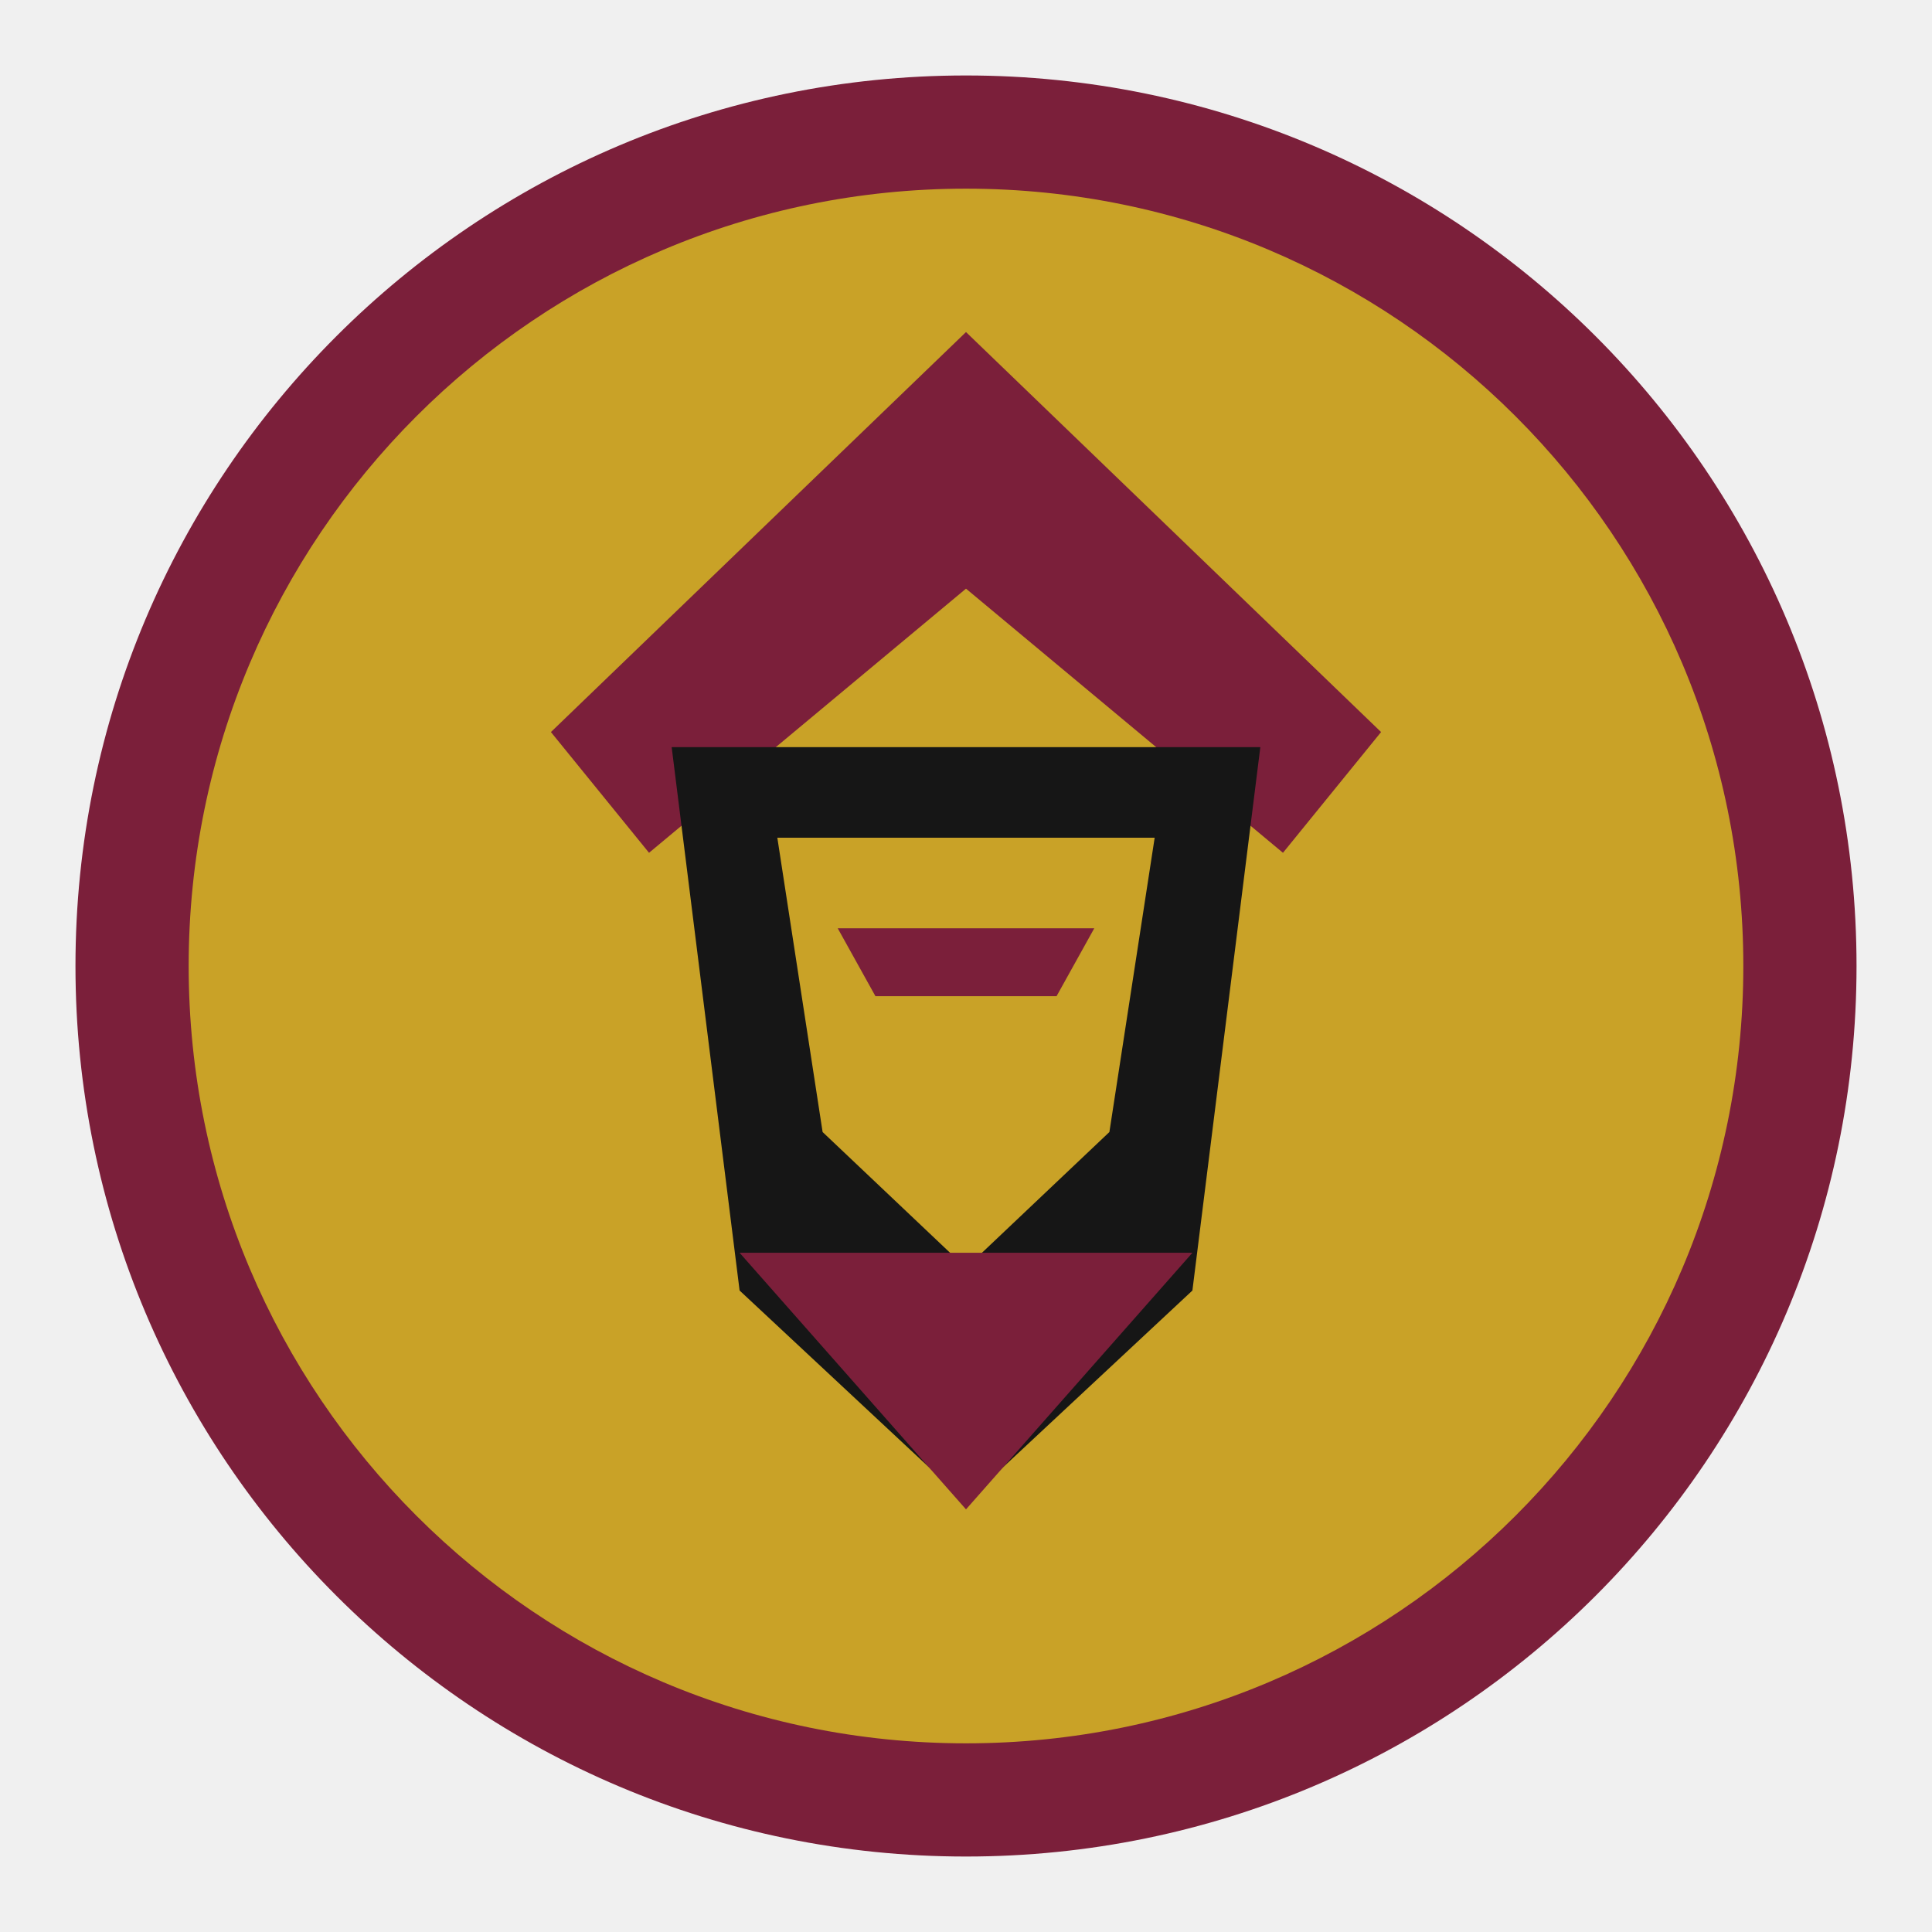
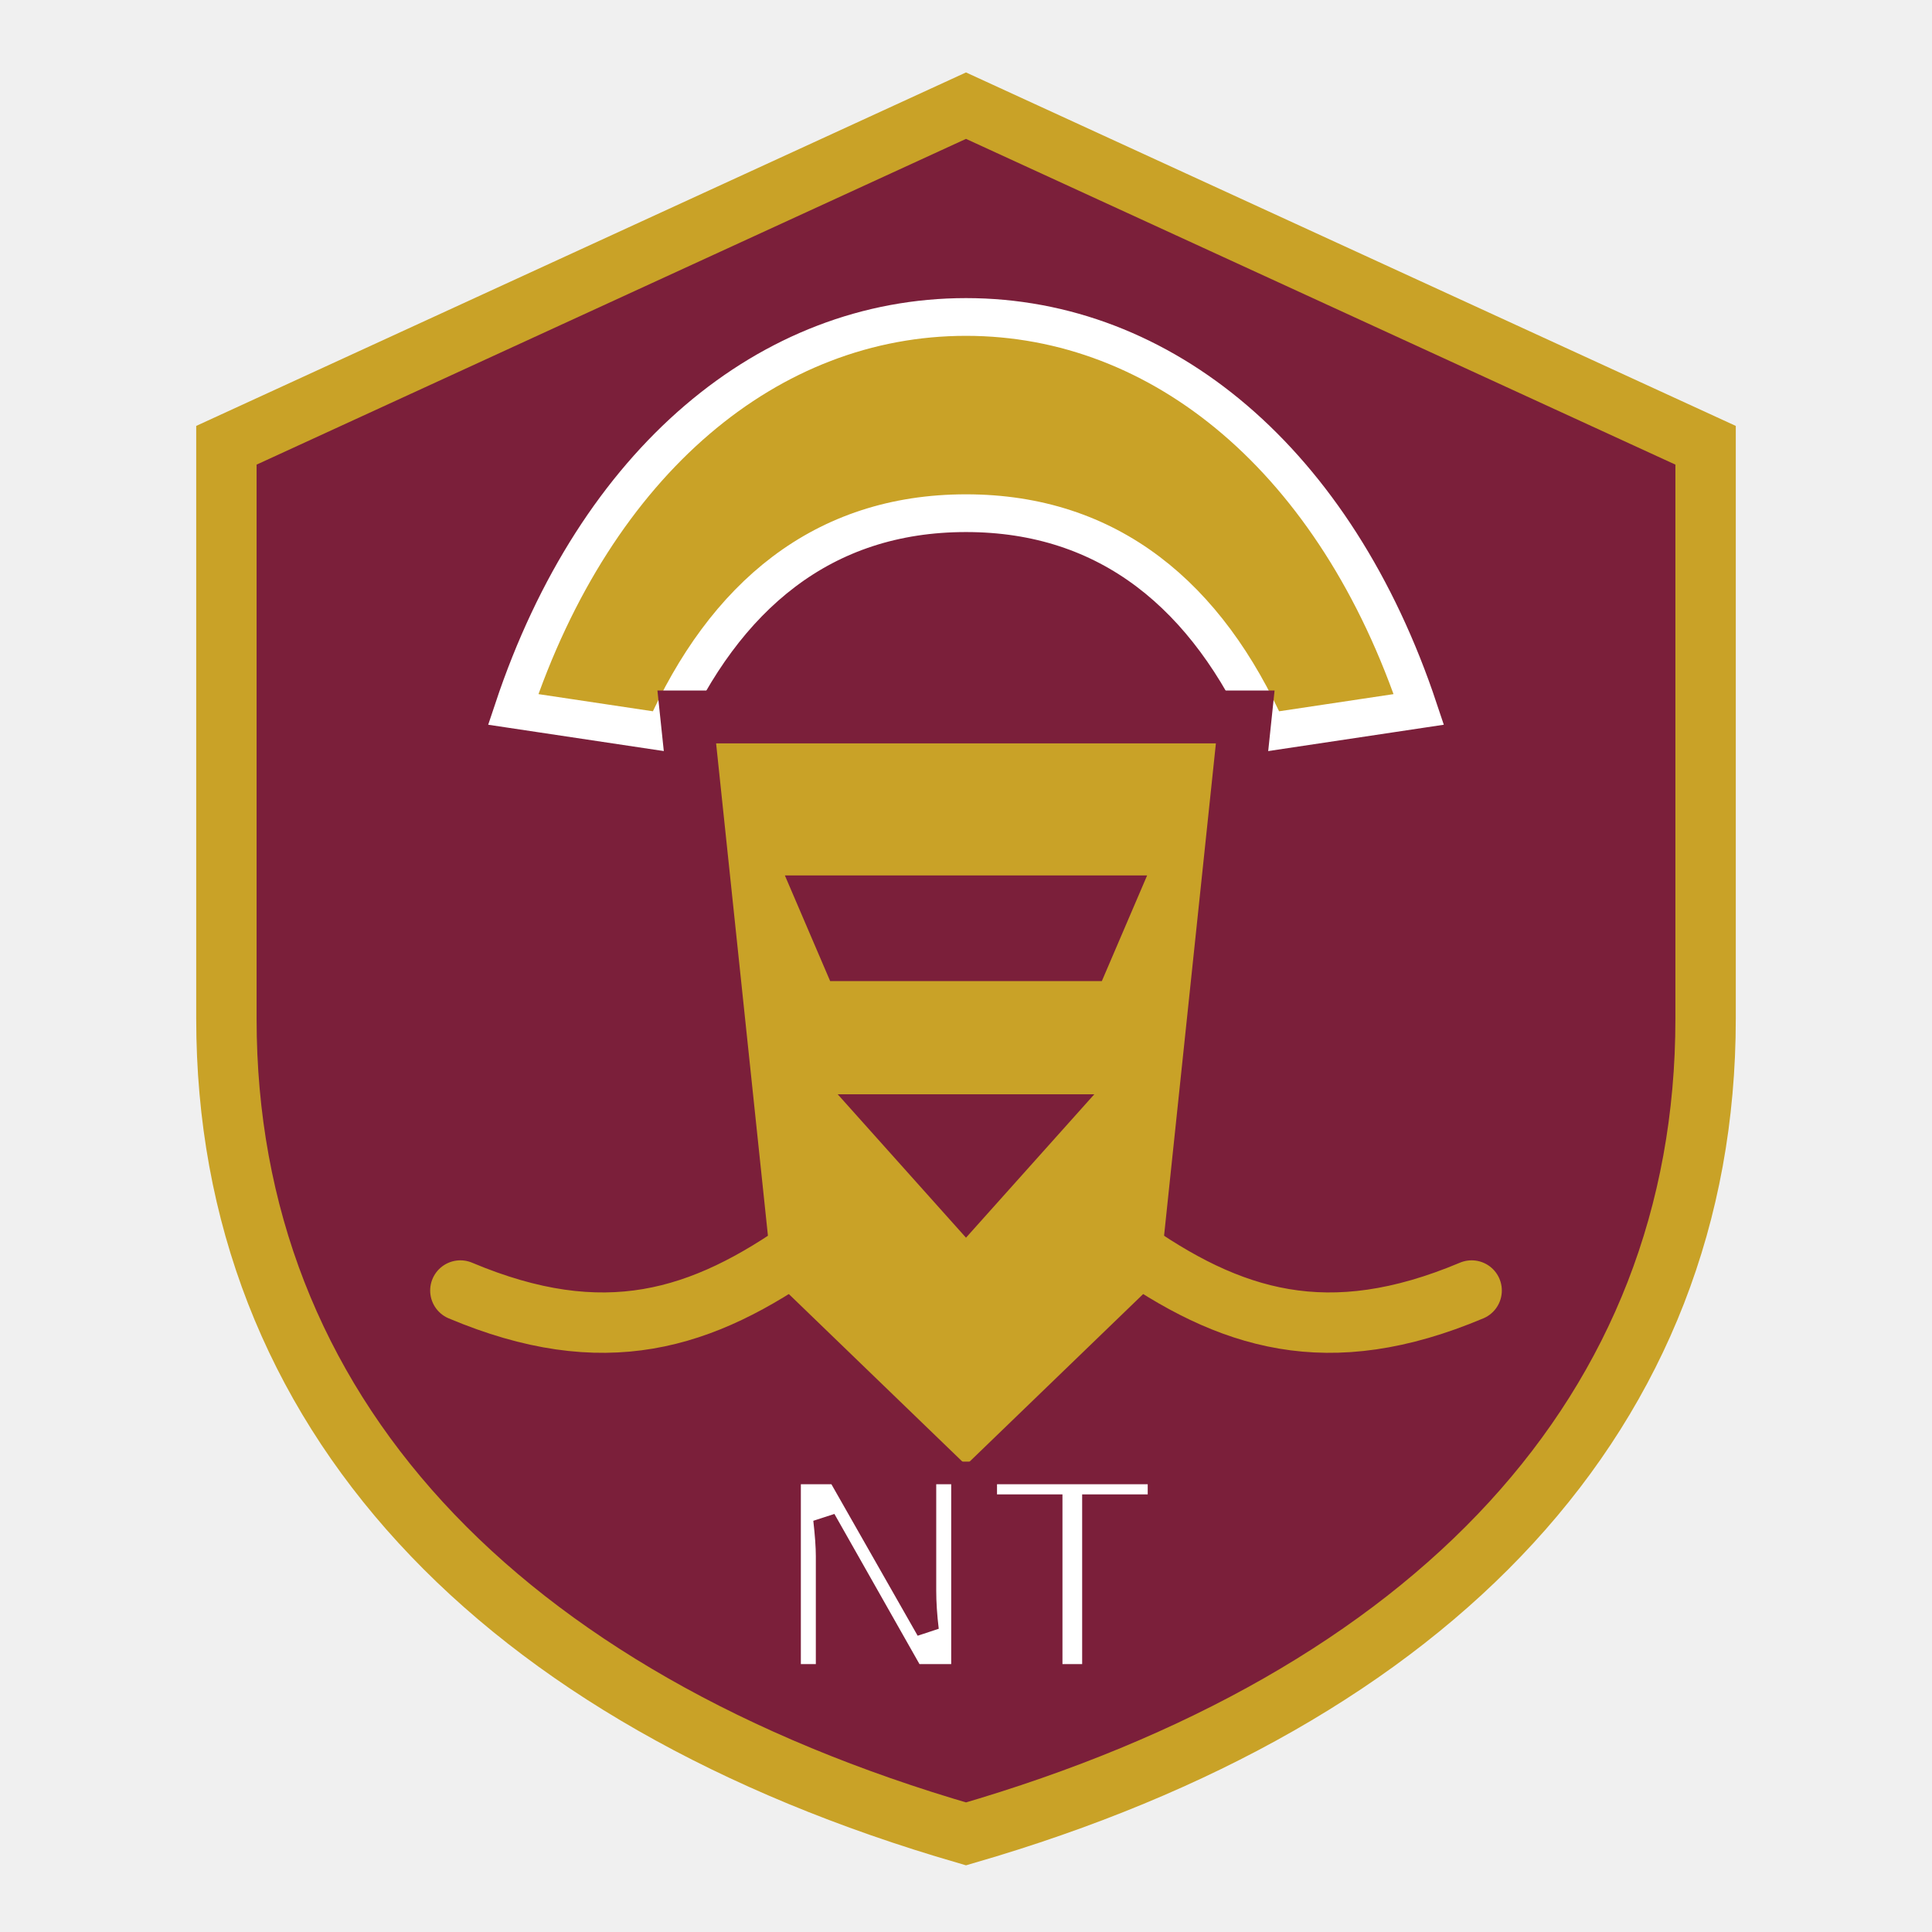
<svg xmlns="http://www.w3.org/2000/svg" viewBox="0 0 256 256" role="img" aria-labelledby="t">
-   <circle cx="128" cy="128" r="118" fill="#7b1f3a" />
-   <circle cx="128" cy="128" r="103" fill="#c9a227" />
-   <path d="M73 97l55-53 55 53-13 16-42-35-42 35z" fill="#7b1f3a" />
-   <path d="M89 99h78l-9 72-30 28-30-28z" fill="#161616" />
-   <path d="M103 111h50l-6 39-19 18-19-18z" fill="#c9a227" />
-   <path d="M111 123h34l-5 9h-24z" fill="#7b1f3a" />
-   <path d="M98 166h60l-30 34z" fill="#7b1f3a" />
+   <path d="M128 14 226 59v76c0 52-36 90-98 108-62-18-98-56-98-108V59z" fill="#7b1f3a" stroke="#c9a227" stroke-width="8" />
+   <path d="M68 94c11-33 34-52 60-52s49 19 60 52l-20 3c-8-18-21-29-40-29S96 79 88 97z" fill="#c9a227" stroke="#fff" stroke-width="5" />
+   <path d="M91 95h74l-8 76-29 28-29-28z" fill="#c9a227" stroke="#7b1f3a" stroke-width="7" />
+   <path d="M104 116h48l-6 14h-36zm7 29h34l-17 19z" fill="#7b1f3a" />
+   <path d="M61 171c19 8 32 4 46-6m88 6c-19 8-32 4-46-6" fill="none" stroke="#c9a227" stroke-width="8" stroke-linecap="round" />
+   <text x="128" y="222" text-anchor="middle" font-family="Arial,Helvetica,sans-serif" font-size="39" font-weight="900" fill="#fff" stroke="#7b1f3a" stroke-width="3">NT</text>
</svg>
